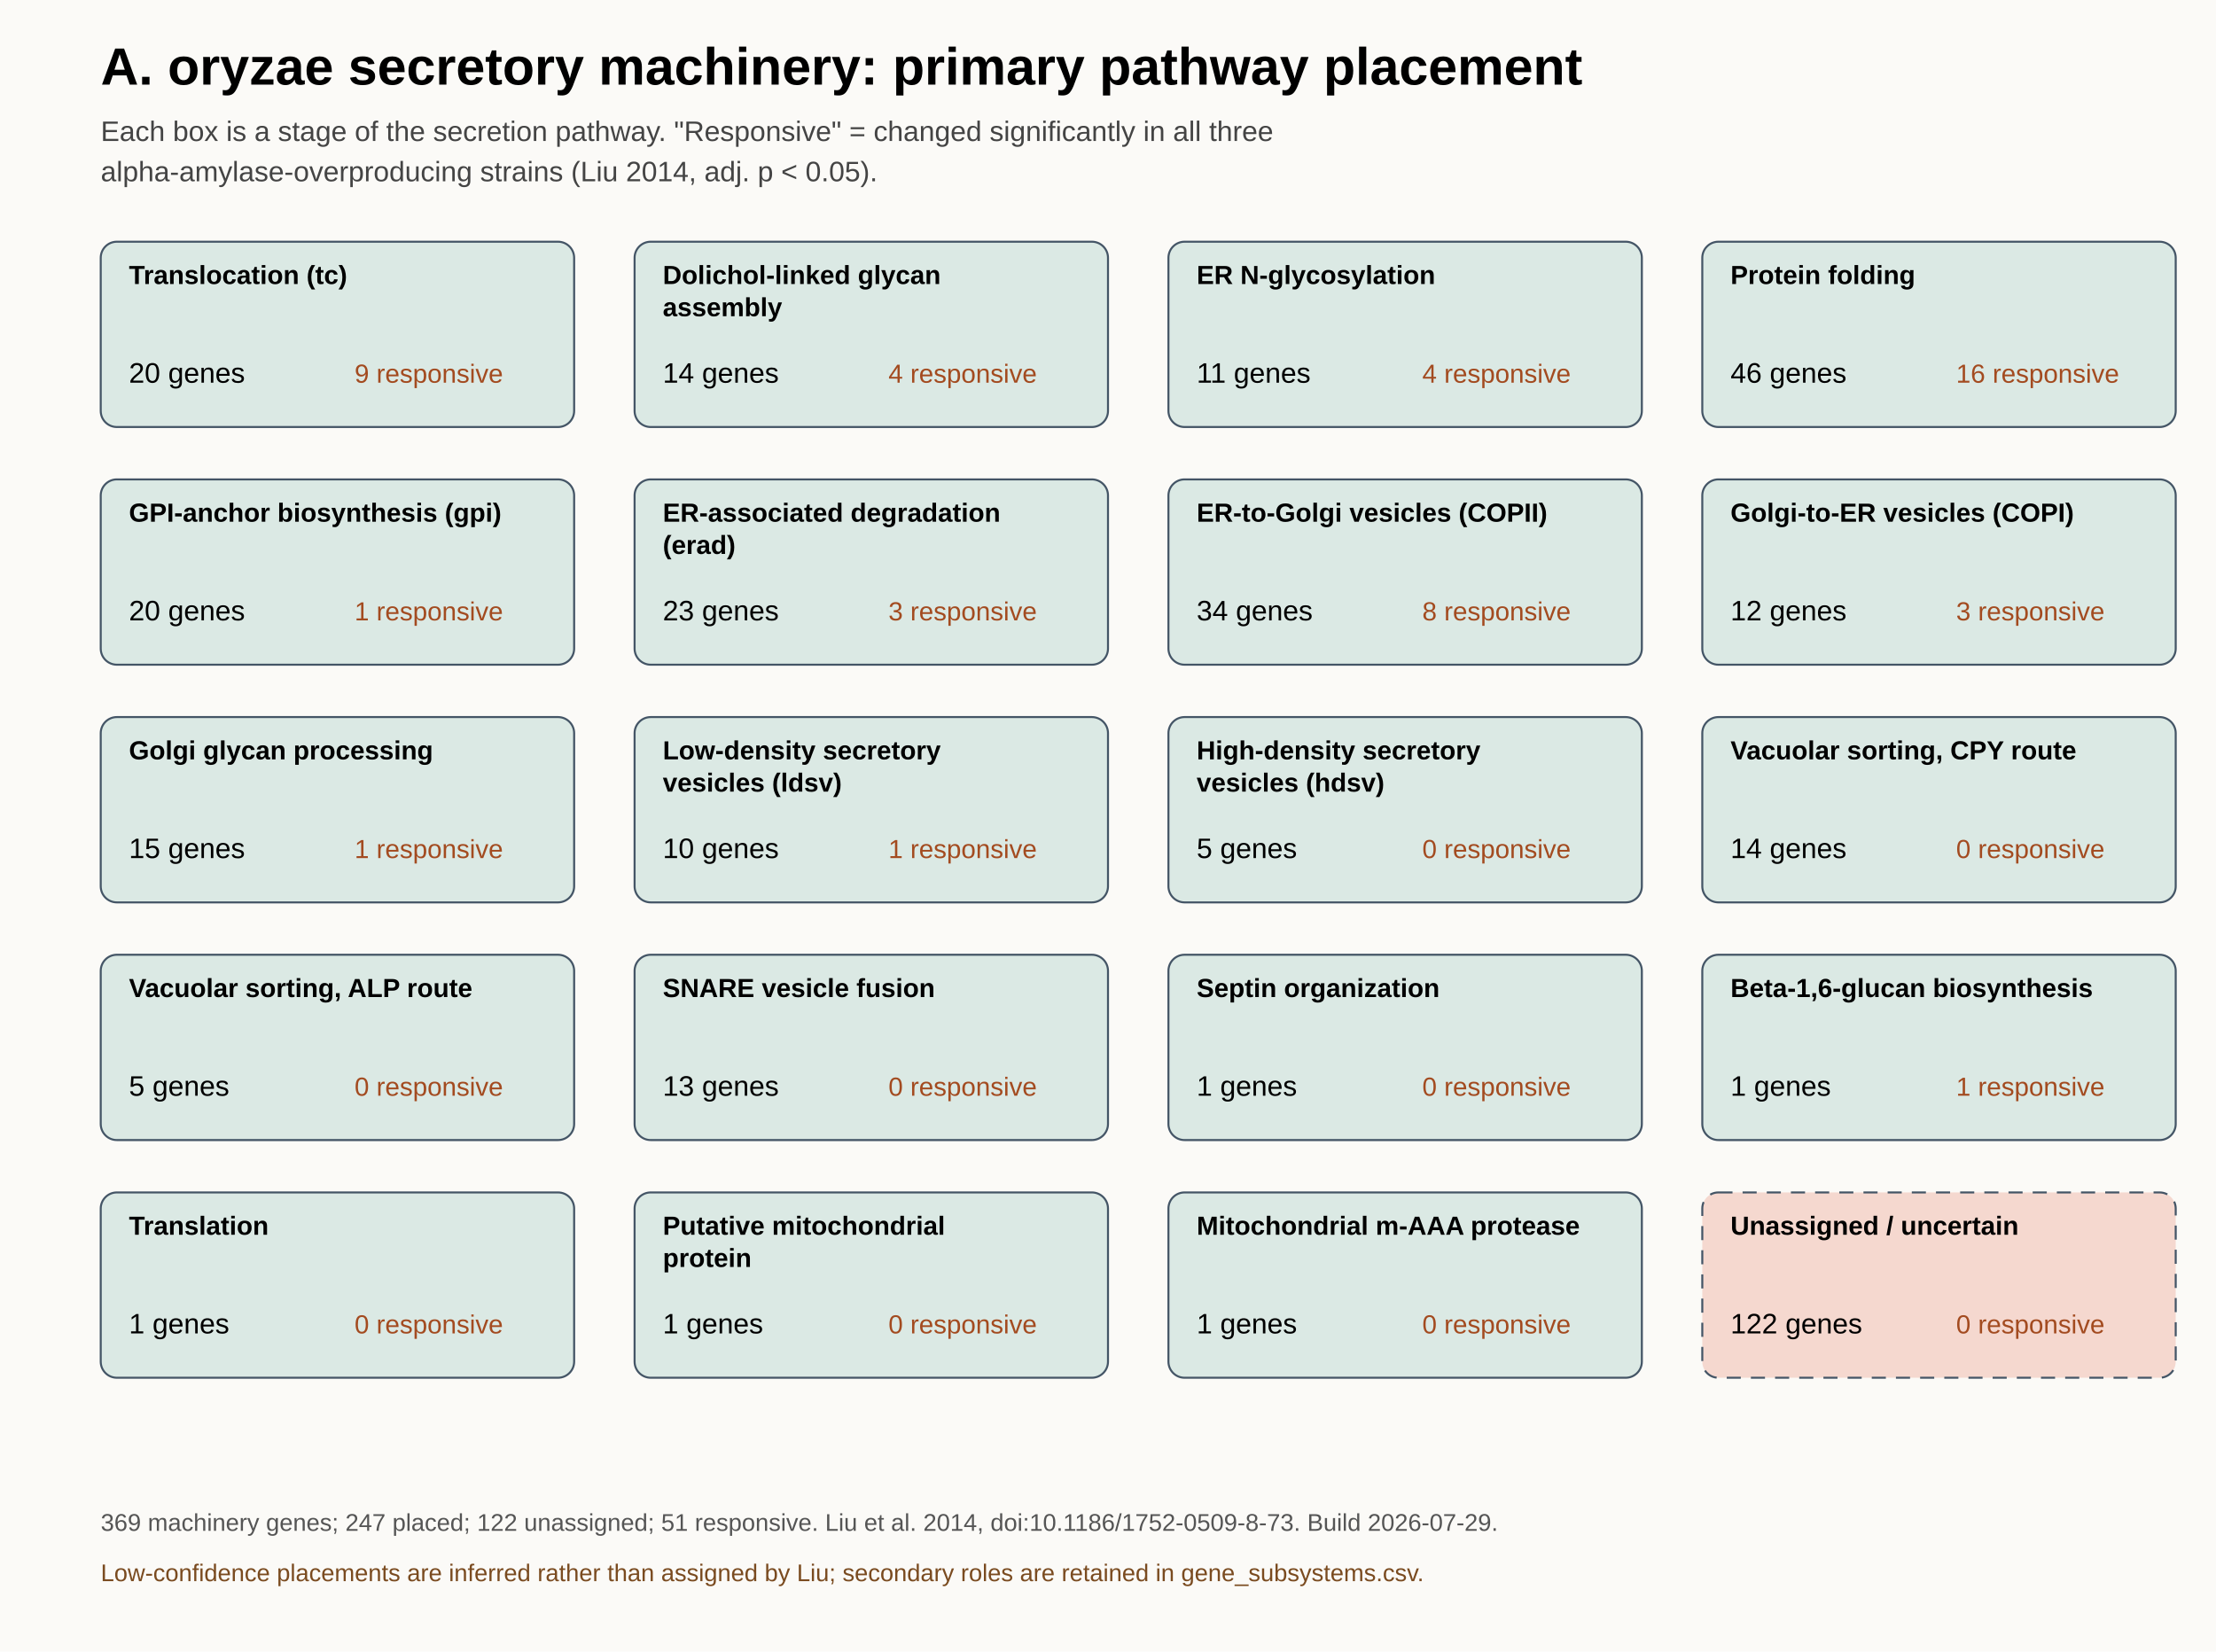
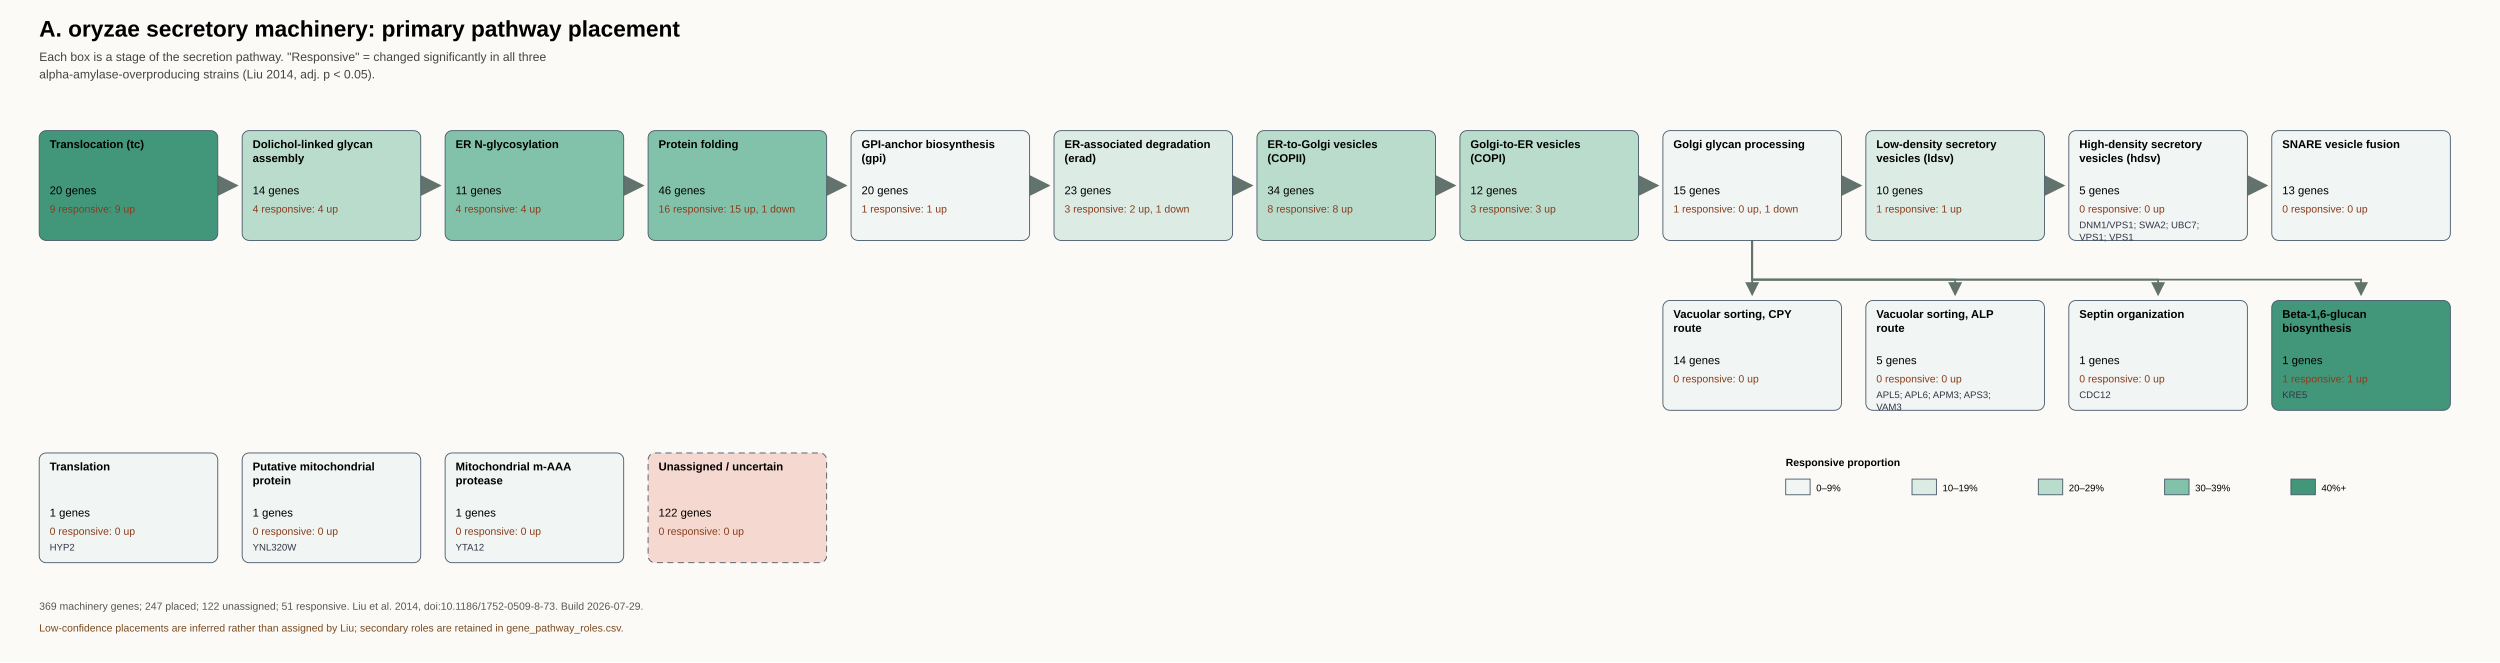
- <svg xmlns="http://www.w3.org/2000/svg" width="1100" height="820" viewBox="0 0 1100 820">
-   <rect width="1100" height="820" fill="#fbfaf7" />
-   <text x="50" y="42" font-family="Arial" font-size="26" font-weight="bold">A. oryzae secretory machinery: primary pathway placement</text>
-   <text x="50" y="70" font-family="Arial" font-size="14" fill="#444">Each box is a stage of the secretion pathway. "Responsive" = changed significantly in all three</text>
-   <text x="50" y="90" font-family="Arial" font-size="14" fill="#444">alpha-amylase-overproducing strains (Liu 2014, adj. p &lt; 0.05).</text>
-   <g>
-     <rect x="50" y="120" width="235" height="92" rx="8" fill="#dbe9e4" stroke="#456" />
-     <text x="64" y="141" font-family="Arial" font-size="13" font-weight="bold">
-       <tspan x="64" dy="0">Translocation (tc)</tspan>
-     </text>
-     <text x="64" y="190" font-family="Arial" font-size="14">20 genes</text>
-     <text x="176" y="190" font-family="Arial" font-size="13" fill="#a34b20">9 responsive</text>
-   </g>
-   <g>
-     <rect x="315" y="120" width="235" height="92" rx="8" fill="#dbe9e4" stroke="#456" />
-     <text x="329" y="141" font-family="Arial" font-size="13" font-weight="bold">
-       <tspan x="329" dy="0">Dolichol-linked glycan</tspan>
-       <tspan x="329" dy="16">assembly</tspan>
-     </text>
-     <text x="329" y="190" font-family="Arial" font-size="14">14 genes</text>
-     <text x="441" y="190" font-family="Arial" font-size="13" fill="#a34b20">4 responsive</text>
-   </g>
-   <g>
-     <rect x="580" y="120" width="235" height="92" rx="8" fill="#dbe9e4" stroke="#456" />
-     <text x="594" y="141" font-family="Arial" font-size="13" font-weight="bold">
-       <tspan x="594" dy="0">ER N-glycosylation</tspan>
-     </text>
-     <text x="594" y="190" font-family="Arial" font-size="14">11 genes</text>
-     <text x="706" y="190" font-family="Arial" font-size="13" fill="#a34b20">4 responsive</text>
-   </g>
-   <g>
-     <rect x="845" y="120" width="235" height="92" rx="8" fill="#dbe9e4" stroke="#456" />
-     <text x="859" y="141" font-family="Arial" font-size="13" font-weight="bold">
-       <tspan x="859" dy="0">Protein folding</tspan>
-     </text>
-     <text x="859" y="190" font-family="Arial" font-size="14">46 genes</text>
-     <text x="971" y="190" font-family="Arial" font-size="13" fill="#a34b20">16 responsive</text>
-   </g>
-   <g>
-     <rect x="50" y="238" width="235" height="92" rx="8" fill="#dbe9e4" stroke="#456" />
-     <text x="64" y="259" font-family="Arial" font-size="13" font-weight="bold">
-       <tspan x="64" dy="0">GPI-anchor biosynthesis (gpi)</tspan>
-     </text>
-     <text x="64" y="308" font-family="Arial" font-size="14">20 genes</text>
-     <text x="176" y="308" font-family="Arial" font-size="13" fill="#a34b20">1 responsive</text>
-   </g>
-   <g>
-     <rect x="315" y="238" width="235" height="92" rx="8" fill="#dbe9e4" stroke="#456" />
-     <text x="329" y="259" font-family="Arial" font-size="13" font-weight="bold">
-       <tspan x="329" dy="0">ER-associated degradation</tspan>
-       <tspan x="329" dy="16">(erad)</tspan>
-     </text>
-     <text x="329" y="308" font-family="Arial" font-size="14">23 genes</text>
-     <text x="441" y="308" font-family="Arial" font-size="13" fill="#a34b20">3 responsive</text>
-   </g>
-   <g>
-     <rect x="580" y="238" width="235" height="92" rx="8" fill="#dbe9e4" stroke="#456" />
-     <text x="594" y="259" font-family="Arial" font-size="13" font-weight="bold">
-       <tspan x="594" dy="0">ER-to-Golgi vesicles (COPII)</tspan>
-     </text>
-     <text x="594" y="308" font-family="Arial" font-size="14">34 genes</text>
-     <text x="706" y="308" font-family="Arial" font-size="13" fill="#a34b20">8 responsive</text>
-   </g>
-   <g>
-     <rect x="845" y="238" width="235" height="92" rx="8" fill="#dbe9e4" stroke="#456" />
-     <text x="859" y="259" font-family="Arial" font-size="13" font-weight="bold">
-       <tspan x="859" dy="0">Golgi-to-ER vesicles (COPI)</tspan>
-     </text>
-     <text x="859" y="308" font-family="Arial" font-size="14">12 genes</text>
-     <text x="971" y="308" font-family="Arial" font-size="13" fill="#a34b20">3 responsive</text>
-   </g>
-   <g>
-     <rect x="50" y="356" width="235" height="92" rx="8" fill="#dbe9e4" stroke="#456" />
-     <text x="64" y="377" font-family="Arial" font-size="13" font-weight="bold">
-       <tspan x="64" dy="0">Golgi glycan processing</tspan>
-     </text>
-     <text x="64" y="426" font-family="Arial" font-size="14">15 genes</text>
-     <text x="176" y="426" font-family="Arial" font-size="13" fill="#a34b20">1 responsive</text>
-   </g>
-   <g>
-     <rect x="315" y="356" width="235" height="92" rx="8" fill="#dbe9e4" stroke="#456" />
-     <text x="329" y="377" font-family="Arial" font-size="13" font-weight="bold">
-       <tspan x="329" dy="0">Low-density secretory</tspan>
-       <tspan x="329" dy="16">vesicles (ldsv)</tspan>
-     </text>
-     <text x="329" y="426" font-family="Arial" font-size="14">10 genes</text>
-     <text x="441" y="426" font-family="Arial" font-size="13" fill="#a34b20">1 responsive</text>
-   </g>
-   <g>
-     <rect x="580" y="356" width="235" height="92" rx="8" fill="#dbe9e4" stroke="#456" />
-     <text x="594" y="377" font-family="Arial" font-size="13" font-weight="bold">
-       <tspan x="594" dy="0">High-density secretory</tspan>
-       <tspan x="594" dy="16">vesicles (hdsv)</tspan>
-     </text>
-     <text x="594" y="426" font-family="Arial" font-size="14">5 genes</text>
-     <text x="706" y="426" font-family="Arial" font-size="13" fill="#a34b20">0 responsive</text>
-   </g>
-   <g>
-     <rect x="845" y="356" width="235" height="92" rx="8" fill="#dbe9e4" stroke="#456" />
-     <text x="859" y="377" font-family="Arial" font-size="13" font-weight="bold">
-       <tspan x="859" dy="0">Vacuolar sorting, CPY route</tspan>
-     </text>
-     <text x="859" y="426" font-family="Arial" font-size="14">14 genes</text>
-     <text x="971" y="426" font-family="Arial" font-size="13" fill="#a34b20">0 responsive</text>
-   </g>
-   <g>
-     <rect x="50" y="474" width="235" height="92" rx="8" fill="#dbe9e4" stroke="#456" />
-     <text x="64" y="495" font-family="Arial" font-size="13" font-weight="bold">
-       <tspan x="64" dy="0">Vacuolar sorting, ALP route</tspan>
-     </text>
-     <text x="64" y="544" font-family="Arial" font-size="14">5 genes</text>
-     <text x="176" y="544" font-family="Arial" font-size="13" fill="#a34b20">0 responsive</text>
-   </g>
-   <g>
-     <rect x="315" y="474" width="235" height="92" rx="8" fill="#dbe9e4" stroke="#456" />
-     <text x="329" y="495" font-family="Arial" font-size="13" font-weight="bold">
-       <tspan x="329" dy="0">SNARE vesicle fusion</tspan>
-     </text>
-     <text x="329" y="544" font-family="Arial" font-size="14">13 genes</text>
-     <text x="441" y="544" font-family="Arial" font-size="13" fill="#a34b20">0 responsive</text>
-   </g>
-   <g>
-     <rect x="580" y="474" width="235" height="92" rx="8" fill="#dbe9e4" stroke="#456" />
-     <text x="594" y="495" font-family="Arial" font-size="13" font-weight="bold">
-       <tspan x="594" dy="0">Septin organization</tspan>
-     </text>
-     <text x="594" y="544" font-family="Arial" font-size="14">1 genes</text>
-     <text x="706" y="544" font-family="Arial" font-size="13" fill="#a34b20">0 responsive</text>
-   </g>
-   <g>
-     <rect x="845" y="474" width="235" height="92" rx="8" fill="#dbe9e4" stroke="#456" />
-     <text x="859" y="495" font-family="Arial" font-size="13" font-weight="bold">
-       <tspan x="859" dy="0">Beta-1,6-glucan biosynthesis</tspan>
-     </text>
-     <text x="859" y="544" font-family="Arial" font-size="14">1 genes</text>
-     <text x="971" y="544" font-family="Arial" font-size="13" fill="#a34b20">1 responsive</text>
-   </g>
-   <g>
-     <rect x="50" y="592" width="235" height="92" rx="8" fill="#dbe9e4" stroke="#456" />
-     <text x="64" y="613" font-family="Arial" font-size="13" font-weight="bold">
-       <tspan x="64" dy="0">Translation</tspan>
-     </text>
-     <text x="64" y="662" font-family="Arial" font-size="14">1 genes</text>
-     <text x="176" y="662" font-family="Arial" font-size="13" fill="#a34b20">0 responsive</text>
-   </g>
-   <g>
-     <rect x="315" y="592" width="235" height="92" rx="8" fill="#dbe9e4" stroke="#456" />
-     <text x="329" y="613" font-family="Arial" font-size="13" font-weight="bold">
-       <tspan x="329" dy="0">Putative mitochondrial</tspan>
-       <tspan x="329" dy="16">protein</tspan>
-     </text>
-     <text x="329" y="662" font-family="Arial" font-size="14">1 genes</text>
-     <text x="441" y="662" font-family="Arial" font-size="13" fill="#a34b20">0 responsive</text>
-   </g>
-   <g>
-     <rect x="580" y="592" width="235" height="92" rx="8" fill="#dbe9e4" stroke="#456" />
-     <text x="594" y="613" font-family="Arial" font-size="13" font-weight="bold">
-       <tspan x="594" dy="0">Mitochondrial m-AAA protease</tspan>
-     </text>
-     <text x="594" y="662" font-family="Arial" font-size="14">1 genes</text>
-     <text x="706" y="662" font-family="Arial" font-size="13" fill="#a34b20">0 responsive</text>
-   </g>
-   <g>
-     <rect x="845" y="592" width="235" height="92" rx="8" fill="#f5d8cf" stroke="#456" stroke-dasharray="7 5" />
-     <text x="859" y="613" font-family="Arial" font-size="13" font-weight="bold">
-       <tspan x="859" dy="0">Unassigned / uncertain</tspan>
-     </text>
-     <text x="859" y="662" font-family="Arial" font-size="14">122 genes</text>
-     <text x="971" y="662" font-family="Arial" font-size="13" fill="#a34b20">0 responsive</text>
-   </g>
-   <text x="50" y="760" font-family="Arial" font-size="12" fill="#555">369 machinery genes; 247 placed; 122 unassigned; 51 responsive. Liu et al. 2014, doi:10.1186/1752-0509-8-73. Build 2026-07-29.</text>
-   <text x="50" y="785" font-family="Arial" font-size="12" fill="#7a4b20">Low-confidence placements are inferred rather than assigned by Liu; secondary roles are retained in gene_subsystems.csv.</text>
+ <svg xmlns="http://www.w3.org/2000/svg" width="2870" height="760" viewBox="0 0 2870 760">
+   <defs>
+     <marker id="arrow" markerWidth="8" markerHeight="8" refX="7" refY="4" orient="auto">
+       <path d="M0,0 L8,4 L0,8 z" fill="#61736c" />
+     </marker>
+   </defs>
+   <rect width="2870" height="760" fill="#fbfaf7" />
+   <text x="45" y="42" font-family="Arial" font-size="26" font-weight="bold">A. oryzae secretory machinery: primary pathway placement</text>
+   <text x="45" y="70" font-family="Arial" font-size="14" fill="#444">Each box is a stage of the secretion pathway. "Responsive" = changed significantly in all three</text>
+   <text x="45" y="90" font-family="Arial" font-size="14" fill="#444">alpha-amylase-overproducing strains (Liu 2014, adj. p &lt; 0.05).</text>
+   <line x1="250" y1="213.0" x2="271" y2="213.0" stroke="#61736c" stroke-width="3" marker-end="url(#arrow)" />
+   <line x1="483" y1="213.0" x2="504" y2="213.0" stroke="#61736c" stroke-width="3" marker-end="url(#arrow)" />
+   <line x1="716" y1="213.0" x2="737" y2="213.0" stroke="#61736c" stroke-width="3" marker-end="url(#arrow)" />
+   <line x1="949" y1="213.0" x2="970" y2="213.0" stroke="#61736c" stroke-width="3" marker-end="url(#arrow)" />
+   <line x1="1182" y1="213.0" x2="1203" y2="213.0" stroke="#61736c" stroke-width="3" marker-end="url(#arrow)" />
+   <line x1="1415" y1="213.0" x2="1436" y2="213.0" stroke="#61736c" stroke-width="3" marker-end="url(#arrow)" />
+   <line x1="1648" y1="213.0" x2="1669" y2="213.0" stroke="#61736c" stroke-width="3" marker-end="url(#arrow)" />
+   <line x1="1881" y1="213.0" x2="1902" y2="213.0" stroke="#61736c" stroke-width="3" marker-end="url(#arrow)" />
+   <line x1="2114" y1="213.0" x2="2135" y2="213.0" stroke="#61736c" stroke-width="3" marker-end="url(#arrow)" />
+   <line x1="2347" y1="213.0" x2="2368" y2="213.0" stroke="#61736c" stroke-width="3" marker-end="url(#arrow)" />
+   <line x1="2580" y1="213.0" x2="2601" y2="213.0" stroke="#61736c" stroke-width="3" marker-end="url(#arrow)" />
+   <path d="M 2011.5 276 V 321 H 2011.5 V 338" fill="none" stroke="#61736c" stroke-width="2" marker-end="url(#arrow)" />
+   <path d="M 2011.5 276 V 321 H 2244.5 V 338" fill="none" stroke="#61736c" stroke-width="2" marker-end="url(#arrow)" />
+   <path d="M 2011.5 276 V 321 H 2477.5 V 338" fill="none" stroke="#61736c" stroke-width="2" marker-end="url(#arrow)" />
+   <path d="M 2011.5 276 V 321 H 2710.5 V 338" fill="none" stroke="#61736c" stroke-width="2" marker-end="url(#arrow)" />
+   <g>
+     <rect x="45" y="150" width="205" height="126" rx="8" fill="#42977b" stroke="#456" />
+     <text x="57" y="170" font-family="Arial" font-size="13" font-weight="bold">
+       <tspan x="57" dy="0">Translocation (tc)</tspan>
+     </text>
+     <text x="57" y="223" font-family="Arial" font-size="13">20 genes</text>
+     <text x="57" y="244" font-family="Arial" font-size="12" fill="#8a3b1c">9 responsive: 9 up</text>
+     <text x="57" y="262" font-family="Arial" font-size="11" fill="#334" />
+   </g>
+   <g>
+     <rect x="278" y="150" width="205" height="126" rx="8" fill="#b9dccd" stroke="#456" />
+     <text x="290" y="170" font-family="Arial" font-size="13" font-weight="bold">
+       <tspan x="290" dy="0">Dolichol-linked glycan</tspan>
+       <tspan x="290" dy="16">assembly</tspan>
+     </text>
+     <text x="290" y="223" font-family="Arial" font-size="13">14 genes</text>
+     <text x="290" y="244" font-family="Arial" font-size="12" fill="#8a3b1c">4 responsive: 4 up</text>
+     <text x="290" y="262" font-family="Arial" font-size="11" fill="#334" />
+   </g>
+   <g>
+     <rect x="511" y="150" width="205" height="126" rx="8" fill="#83c2aa" stroke="#456" />
+     <text x="523" y="170" font-family="Arial" font-size="13" font-weight="bold">
+       <tspan x="523" dy="0">ER N-glycosylation</tspan>
+     </text>
+     <text x="523" y="223" font-family="Arial" font-size="13">11 genes</text>
+     <text x="523" y="244" font-family="Arial" font-size="12" fill="#8a3b1c">4 responsive: 4 up</text>
+     <text x="523" y="262" font-family="Arial" font-size="11" fill="#334" />
+   </g>
+   <g>
+     <rect x="744" y="150" width="205" height="126" rx="8" fill="#83c2aa" stroke="#456" />
+     <text x="756" y="170" font-family="Arial" font-size="13" font-weight="bold">
+       <tspan x="756" dy="0">Protein folding</tspan>
+     </text>
+     <text x="756" y="223" font-family="Arial" font-size="13">46 genes</text>
+     <text x="756" y="244" font-family="Arial" font-size="12" fill="#8a3b1c">16 responsive: 15 up, 1 down</text>
+     <text x="756" y="262" font-family="Arial" font-size="11" fill="#334" />
+   </g>
+   <g>
+     <rect x="977" y="150" width="205" height="126" rx="8" fill="#f1f5f3" stroke="#456" />
+     <text x="989" y="170" font-family="Arial" font-size="13" font-weight="bold">
+       <tspan x="989" dy="0">GPI-anchor biosynthesis</tspan>
+       <tspan x="989" dy="16">(gpi)</tspan>
+     </text>
+     <text x="989" y="223" font-family="Arial" font-size="13">20 genes</text>
+     <text x="989" y="244" font-family="Arial" font-size="12" fill="#8a3b1c">1 responsive: 1 up</text>
+     <text x="989" y="262" font-family="Arial" font-size="11" fill="#334" />
+   </g>
+   <g>
+     <rect x="1210" y="150" width="205" height="126" rx="8" fill="#dcece5" stroke="#456" />
+     <text x="1222" y="170" font-family="Arial" font-size="13" font-weight="bold">
+       <tspan x="1222" dy="0">ER-associated degradation</tspan>
+       <tspan x="1222" dy="16">(erad)</tspan>
+     </text>
+     <text x="1222" y="223" font-family="Arial" font-size="13">23 genes</text>
+     <text x="1222" y="244" font-family="Arial" font-size="12" fill="#8a3b1c">3 responsive: 2 up, 1 down</text>
+     <text x="1222" y="262" font-family="Arial" font-size="11" fill="#334" />
+   </g>
+   <g>
+     <rect x="1443" y="150" width="205" height="126" rx="8" fill="#b9dccd" stroke="#456" />
+     <text x="1455" y="170" font-family="Arial" font-size="13" font-weight="bold">
+       <tspan x="1455" dy="0">ER-to-Golgi vesicles</tspan>
+       <tspan x="1455" dy="16">(COPII)</tspan>
+     </text>
+     <text x="1455" y="223" font-family="Arial" font-size="13">34 genes</text>
+     <text x="1455" y="244" font-family="Arial" font-size="12" fill="#8a3b1c">8 responsive: 8 up</text>
+     <text x="1455" y="262" font-family="Arial" font-size="11" fill="#334" />
+   </g>
+   <g>
+     <rect x="1676" y="150" width="205" height="126" rx="8" fill="#b9dccd" stroke="#456" />
+     <text x="1688" y="170" font-family="Arial" font-size="13" font-weight="bold">
+       <tspan x="1688" dy="0">Golgi-to-ER vesicles</tspan>
+       <tspan x="1688" dy="16">(COPI)</tspan>
+     </text>
+     <text x="1688" y="223" font-family="Arial" font-size="13">12 genes</text>
+     <text x="1688" y="244" font-family="Arial" font-size="12" fill="#8a3b1c">3 responsive: 3 up</text>
+     <text x="1688" y="262" font-family="Arial" font-size="11" fill="#334" />
+   </g>
+   <g>
+     <rect x="1909" y="150" width="205" height="126" rx="8" fill="#f1f5f3" stroke="#456" />
+     <text x="1921" y="170" font-family="Arial" font-size="13" font-weight="bold">
+       <tspan x="1921" dy="0">Golgi glycan processing</tspan>
+     </text>
+     <text x="1921" y="223" font-family="Arial" font-size="13">15 genes</text>
+     <text x="1921" y="244" font-family="Arial" font-size="12" fill="#8a3b1c">1 responsive: 0 up, 1 down</text>
+     <text x="1921" y="262" font-family="Arial" font-size="11" fill="#334" />
+   </g>
+   <g>
+     <rect x="2142" y="150" width="205" height="126" rx="8" fill="#dcece5" stroke="#456" />
+     <text x="2154" y="170" font-family="Arial" font-size="13" font-weight="bold">
+       <tspan x="2154" dy="0">Low-density secretory</tspan>
+       <tspan x="2154" dy="16">vesicles (ldsv)</tspan>
+     </text>
+     <text x="2154" y="223" font-family="Arial" font-size="13">10 genes</text>
+     <text x="2154" y="244" font-family="Arial" font-size="12" fill="#8a3b1c">1 responsive: 1 up</text>
+     <text x="2154" y="262" font-family="Arial" font-size="11" fill="#334" />
+   </g>
+   <g>
+     <rect x="2375" y="150" width="205" height="126" rx="8" fill="#f1f5f3" stroke="#456" />
+     <text x="2387" y="170" font-family="Arial" font-size="13" font-weight="bold">
+       <tspan x="2387" dy="0">High-density secretory</tspan>
+       <tspan x="2387" dy="16">vesicles (hdsv)</tspan>
+     </text>
+     <text x="2387" y="223" font-family="Arial" font-size="13">5 genes</text>
+     <text x="2387" y="244" font-family="Arial" font-size="12" fill="#8a3b1c">0 responsive: 0 up</text>
+     <text x="2387" y="262" font-family="Arial" font-size="11" fill="#334">
+       <tspan x="2387" dy="0">DNM1/VPS1; SWA2; UBC7;</tspan>
+       <tspan x="2387" dy="14">VPS1; VPS1</tspan>
+     </text>
+   </g>
+   <g>
+     <rect x="2608" y="150" width="205" height="126" rx="8" fill="#f1f5f3" stroke="#456" />
+     <text x="2620" y="170" font-family="Arial" font-size="13" font-weight="bold">
+       <tspan x="2620" dy="0">SNARE vesicle fusion</tspan>
+     </text>
+     <text x="2620" y="223" font-family="Arial" font-size="13">13 genes</text>
+     <text x="2620" y="244" font-family="Arial" font-size="12" fill="#8a3b1c">0 responsive: 0 up</text>
+     <text x="2620" y="262" font-family="Arial" font-size="11" fill="#334" />
+   </g>
+   <g>
+     <rect x="1909" y="345" width="205" height="126" rx="8" fill="#f1f5f3" stroke="#456" />
+     <text x="1921" y="365" font-family="Arial" font-size="13" font-weight="bold">
+       <tspan x="1921" dy="0">Vacuolar sorting, CPY</tspan>
+       <tspan x="1921" dy="16">route</tspan>
+     </text>
+     <text x="1921" y="418" font-family="Arial" font-size="13">14 genes</text>
+     <text x="1921" y="439" font-family="Arial" font-size="12" fill="#8a3b1c">0 responsive: 0 up</text>
+     <text x="1921" y="457" font-family="Arial" font-size="11" fill="#334" />
+   </g>
+   <g>
+     <rect x="2142" y="345" width="205" height="126" rx="8" fill="#f1f5f3" stroke="#456" />
+     <text x="2154" y="365" font-family="Arial" font-size="13" font-weight="bold">
+       <tspan x="2154" dy="0">Vacuolar sorting, ALP</tspan>
+       <tspan x="2154" dy="16">route</tspan>
+     </text>
+     <text x="2154" y="418" font-family="Arial" font-size="13">5 genes</text>
+     <text x="2154" y="439" font-family="Arial" font-size="12" fill="#8a3b1c">0 responsive: 0 up</text>
+     <text x="2154" y="457" font-family="Arial" font-size="11" fill="#334">
+       <tspan x="2154" dy="0">APL5; APL6; APM3; APS3;</tspan>
+       <tspan x="2154" dy="14">VAM3</tspan>
+     </text>
+   </g>
+   <g>
+     <rect x="2375" y="345" width="205" height="126" rx="8" fill="#f1f5f3" stroke="#456" />
+     <text x="2387" y="365" font-family="Arial" font-size="13" font-weight="bold">
+       <tspan x="2387" dy="0">Septin organization</tspan>
+     </text>
+     <text x="2387" y="418" font-family="Arial" font-size="13">1 genes</text>
+     <text x="2387" y="439" font-family="Arial" font-size="12" fill="#8a3b1c">0 responsive: 0 up</text>
+     <text x="2387" y="457" font-family="Arial" font-size="11" fill="#334">
+       <tspan x="2387" dy="0">CDC12</tspan>
+     </text>
+   </g>
+   <g>
+     <rect x="2608" y="345" width="205" height="126" rx="8" fill="#42977b" stroke="#456" />
+     <text x="2620" y="365" font-family="Arial" font-size="13" font-weight="bold">
+       <tspan x="2620" dy="0">Beta-1,6-glucan</tspan>
+       <tspan x="2620" dy="16">biosynthesis</tspan>
+     </text>
+     <text x="2620" y="418" font-family="Arial" font-size="13">1 genes</text>
+     <text x="2620" y="439" font-family="Arial" font-size="12" fill="#8a3b1c">1 responsive: 1 up</text>
+     <text x="2620" y="457" font-family="Arial" font-size="11" fill="#334">
+       <tspan x="2620" dy="0">KRE5</tspan>
+     </text>
+   </g>
+   <g>
+     <rect x="45" y="520" width="205" height="126" rx="8" fill="#f1f5f3" stroke="#456" />
+     <text x="57" y="540" font-family="Arial" font-size="13" font-weight="bold">
+       <tspan x="57" dy="0">Translation</tspan>
+     </text>
+     <text x="57" y="593" font-family="Arial" font-size="13">1 genes</text>
+     <text x="57" y="614" font-family="Arial" font-size="12" fill="#8a3b1c">0 responsive: 0 up</text>
+     <text x="57" y="632" font-family="Arial" font-size="11" fill="#334">
+       <tspan x="57" dy="0">HYP2</tspan>
+     </text>
+   </g>
+   <g>
+     <rect x="278" y="520" width="205" height="126" rx="8" fill="#f1f5f3" stroke="#456" />
+     <text x="290" y="540" font-family="Arial" font-size="13" font-weight="bold">
+       <tspan x="290" dy="0">Putative mitochondrial</tspan>
+       <tspan x="290" dy="16">protein</tspan>
+     </text>
+     <text x="290" y="593" font-family="Arial" font-size="13">1 genes</text>
+     <text x="290" y="614" font-family="Arial" font-size="12" fill="#8a3b1c">0 responsive: 0 up</text>
+     <text x="290" y="632" font-family="Arial" font-size="11" fill="#334">
+       <tspan x="290" dy="0">YNL320W</tspan>
+     </text>
+   </g>
+   <g>
+     <rect x="511" y="520" width="205" height="126" rx="8" fill="#f1f5f3" stroke="#456" />
+     <text x="523" y="540" font-family="Arial" font-size="13" font-weight="bold">
+       <tspan x="523" dy="0">Mitochondrial m-AAA</tspan>
+       <tspan x="523" dy="16">protease</tspan>
+     </text>
+     <text x="523" y="593" font-family="Arial" font-size="13">1 genes</text>
+     <text x="523" y="614" font-family="Arial" font-size="12" fill="#8a3b1c">0 responsive: 0 up</text>
+     <text x="523" y="632" font-family="Arial" font-size="11" fill="#334">
+       <tspan x="523" dy="0">YTA12</tspan>
+     </text>
+   </g>
+   <g>
+     <rect x="744" y="520" width="205" height="126" rx="8" fill="#f5d8cf" stroke="#456" stroke-dasharray="7 5" />
+     <text x="756" y="540" font-family="Arial" font-size="13" font-weight="bold">
+       <tspan x="756" dy="0">Unassigned / uncertain</tspan>
+     </text>
+     <text x="756" y="593" font-family="Arial" font-size="13">122 genes</text>
+     <text x="756" y="614" font-family="Arial" font-size="12" fill="#8a3b1c">0 responsive: 0 up</text>
+     <text x="756" y="632" font-family="Arial" font-size="11" fill="#334" />
+   </g>
+   <text x="2050" y="535" font-family="Arial" font-size="12" font-weight="bold">Responsive proportion</text>
+   <rect x="2050" y="550" width="28" height="18" fill="#f1f5f3" stroke="#456" />
+   <text x="2085" y="564" font-family="Arial" font-size="11">0–9%</text>
+   <rect x="2195" y="550" width="28" height="18" fill="#dcece5" stroke="#456" />
+   <text x="2230" y="564" font-family="Arial" font-size="11">10–19%</text>
+   <rect x="2340" y="550" width="28" height="18" fill="#b9dccd" stroke="#456" />
+   <text x="2375" y="564" font-family="Arial" font-size="11">20–29%</text>
+   <rect x="2485" y="550" width="28" height="18" fill="#83c2aa" stroke="#456" />
+   <text x="2520" y="564" font-family="Arial" font-size="11">30–39%</text>
+   <rect x="2630" y="550" width="28" height="18" fill="#42977b" stroke="#456" />
+   <text x="2665" y="564" font-family="Arial" font-size="11">40%+</text>
+   <text x="45" y="700" font-family="Arial" font-size="12" fill="#555">369 machinery genes; 247 placed; 122 unassigned; 51 responsive. Liu et al. 2014, doi:10.1186/1752-0509-8-73. Build 2026-07-29.</text>
+   <text x="45" y="725" font-family="Arial" font-size="12" fill="#7a4b20">Low-confidence placements are inferred rather than assigned by Liu; secondary roles are retained in gene_pathway_roles.csv.</text>
</svg>
